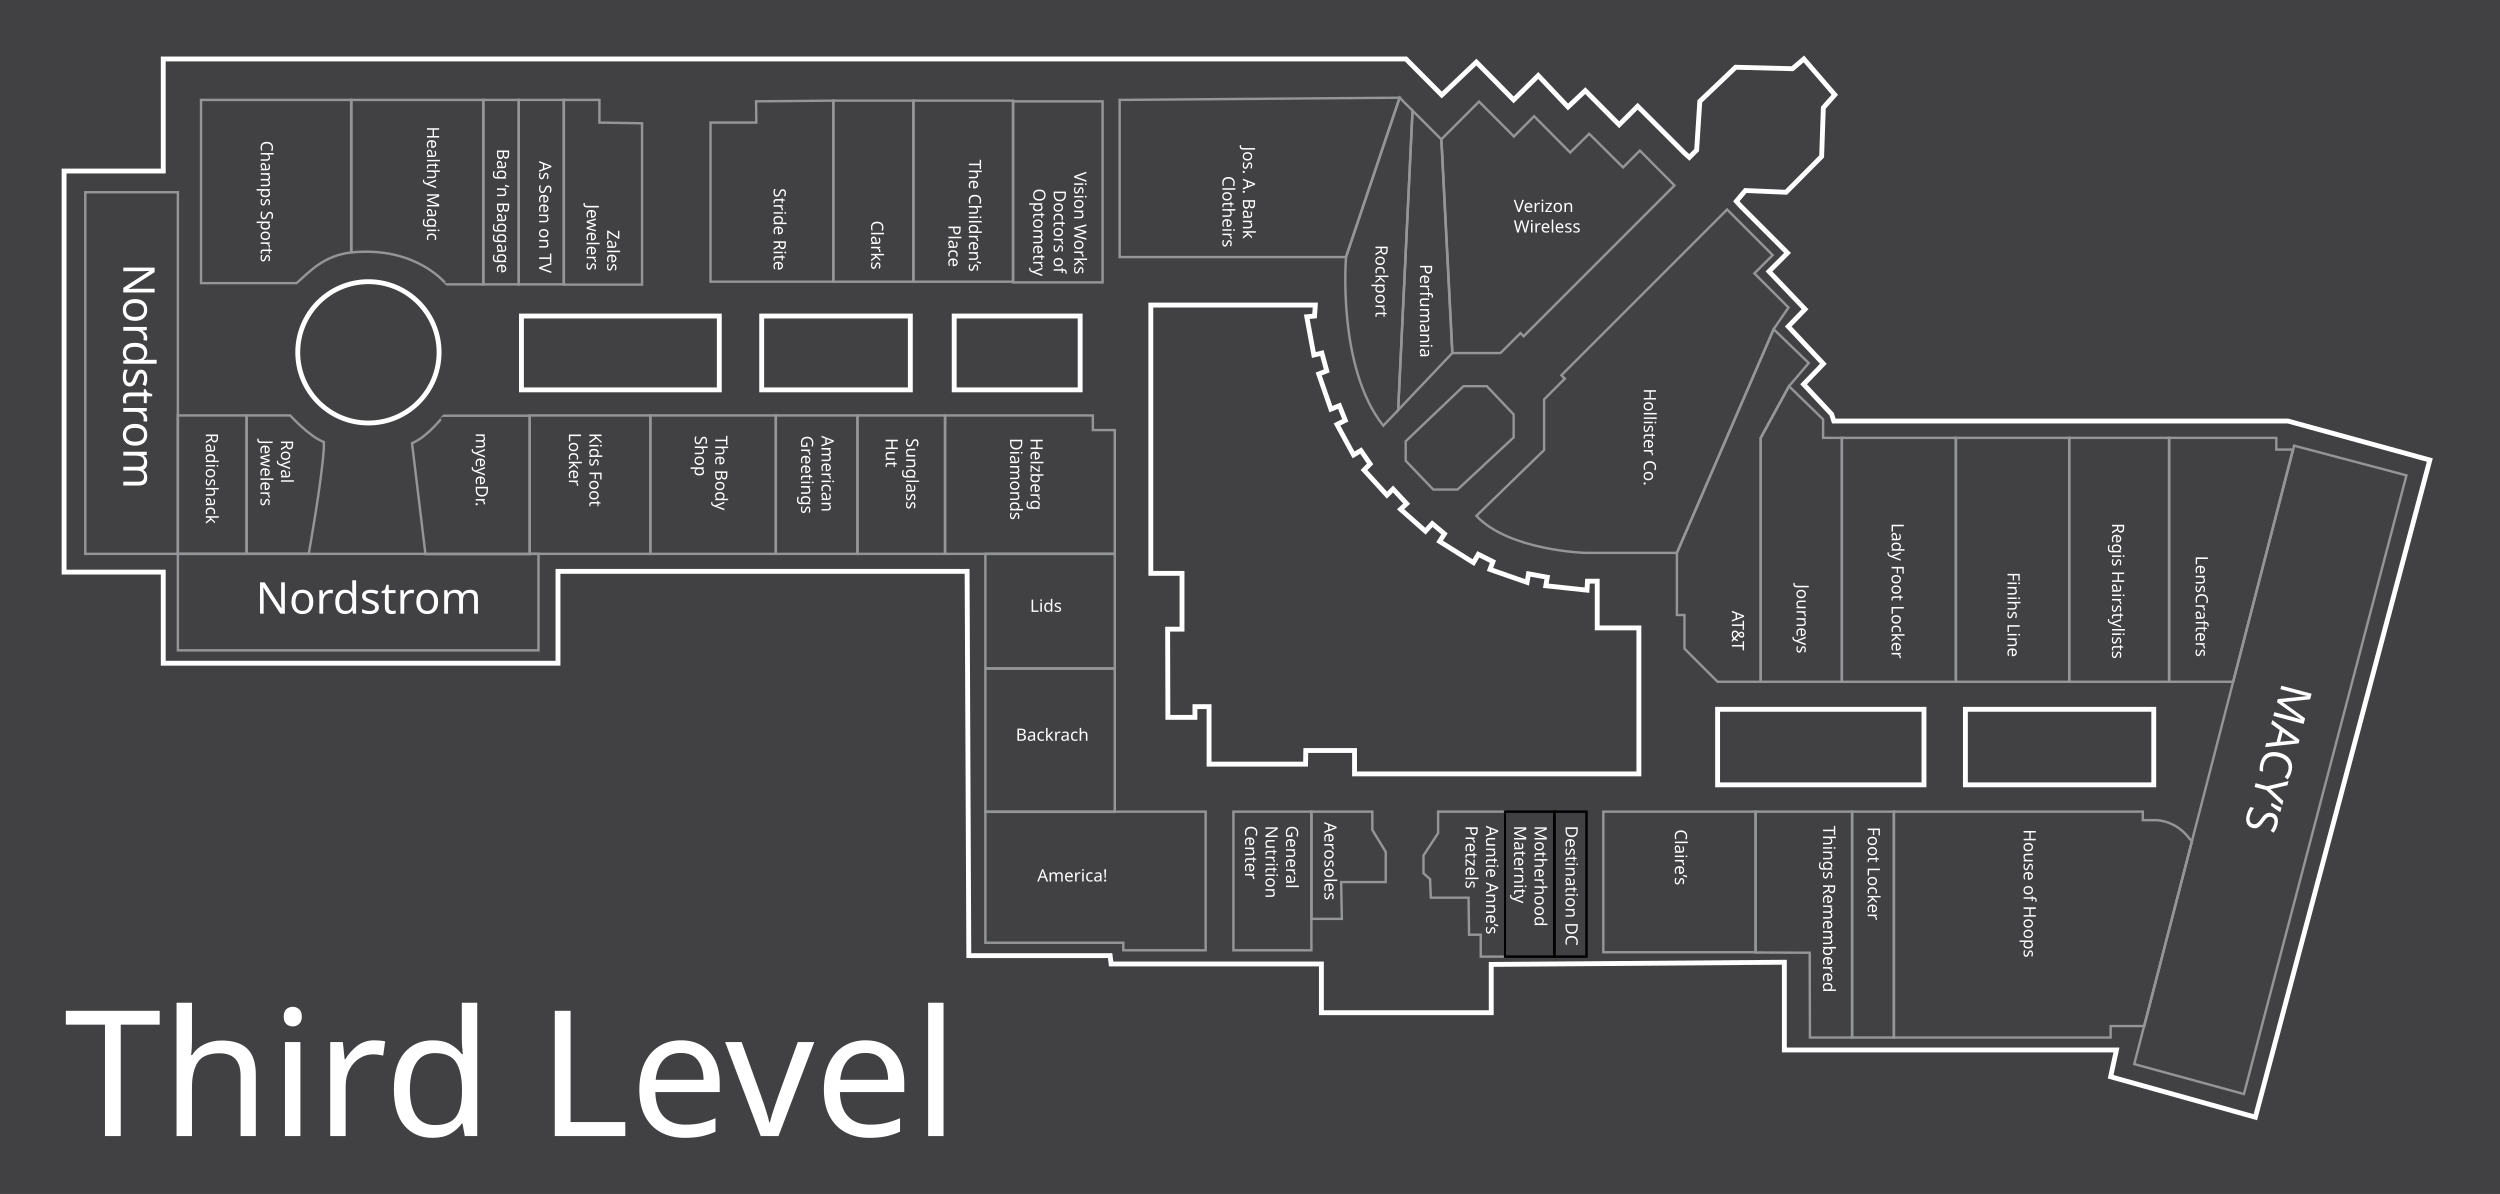
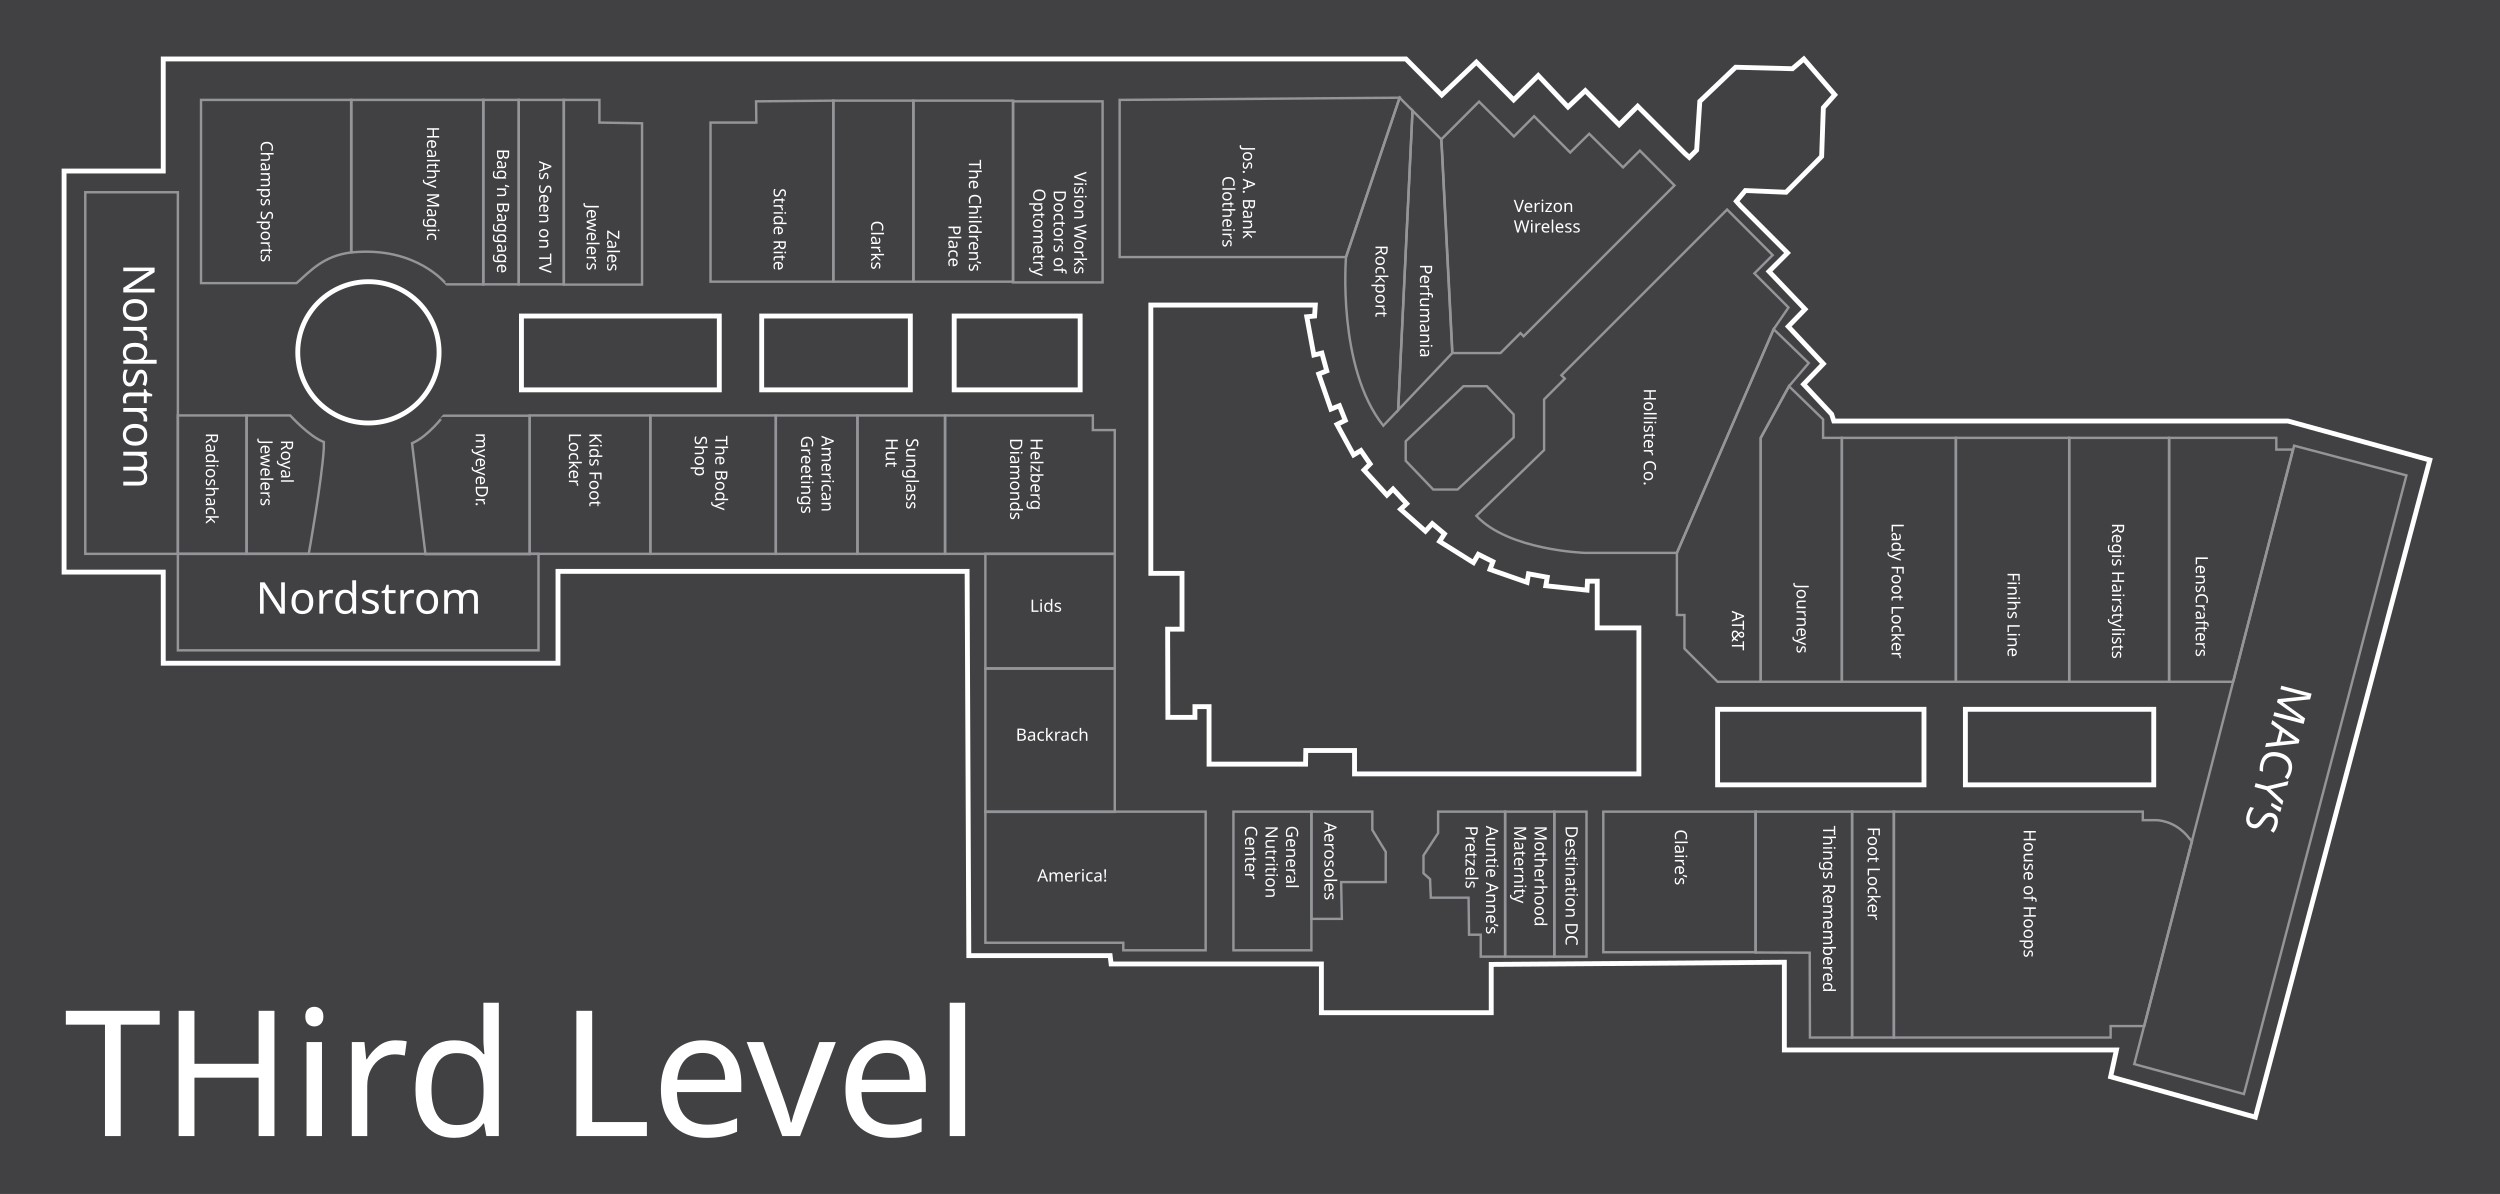
<svg xmlns="http://www.w3.org/2000/svg" version="1.1" x="0px" y="0px" viewBox="0 0 1026 490" enable-background="new 0 0 1026 490" xml:space="preserve">
  <g id="_x31_">
    <rect fill="#414042" width="1026" height="490" />
    <rect x="26.3" y="415.9" fill="none" width="570.1" height="180" />
-     <text transform="matrix(1 0 0 1 26.3026 466.2516)" fill="#FFFFFF" font-family="'BebasNeueBold'" font-size="72">Third Level</text>
+     <text transform="matrix(1 0 0 1 26.3026 466.2516)" fill="#FFFFFF" font-family="'BebasNeueBold'" font-size="72">THird Level</text>
    <path fill="none" stroke="#000000" stroke-miterlimit="10" d="M505.1,105.5" />
    <path fill="none" stroke="#000000" stroke-miterlimit="10" d="M171.5,227.3" />
    <path fill="none" stroke="#000000" stroke-miterlimit="10" d="M429,223.4" />
    <path fill="none" stroke="#000000" stroke-miterlimit="10" d="M126.7,227.3" />
    <path fill="none" stroke="#000000" stroke-miterlimit="10" d="M230.2,117.8" />
    <path fill="none" stroke="#000000" stroke-miterlimit="10" d="M228.5,118.4" />
    <path fill="none" stroke="#000000" stroke-width="2" stroke-miterlimit="10" d="M669.2,125.2" />
    <polygon fill="none" stroke="#939598" stroke-miterlimit="10" points="576.9,181.1 576.9,189.1 588.2,200.9 598.2,200.9    621.2,179.5 621.2,170.1 610.2,158.5 600.6,158.5  " />
  </g>
  <g id="Radioshack">
    <rect x="73" y="170.5" fill="none" stroke="#939598" stroke-miterlimit="10" width="28.2" height="56.8" />
    <rect x="75.5" y="177.7" fill="none" width="13.9" height="63.7" />
    <text transform="matrix(0 1 -1 0 84.4795 177.6732)" fill="#FFFFFF" font-family="'HelveticaNeue-Light'" font-size="7">Radioshack</text>
  </g>
  <g id="Royal_Jewelers">
    <path fill="none" stroke="#939598" stroke-miterlimit="10" d="M126.7,227.3h-25.5v-56.8l1.5,0h16.4c0,0,7.7,8.6,13.8,10.9v2.5   C132.1,197.4,126.7,227.3,126.7,227.3" />
    <rect x="106.4" y="180.6" fill="none" width="13.9" height="63.7" />
    <text transform="matrix(0 1 -1 0 115.2979 180.5531)">
      <tspan x="0" y="0" fill="#FFFFFF" font-family="'HelveticaNeue-Light'" font-size="7">Royal</tspan>
      <tspan x="0" y="8.4" fill="#FFFFFF" font-family="'HelveticaNeue-Light'" font-size="7">Jewelers</tspan>
    </text>
  </g>
  <g id="myeyedr">
    <path fill="none" stroke="#939598" stroke-miterlimit="10" d="M169.1,181.9l5.5,45.5h42.8v-56.8c0,0-21.8,0-35.3,0   C182.1,170.5,175.8,179.1,169.1,181.9z" />
    <rect x="186.3" y="177.7" fill="none" width="13.9" height="63.7" />
    <text transform="matrix(0 1 -1 0 195.25 177.6732)" fill="#FFFFFF" font-family="'HelveticaNeue-Light'" font-size="7">myeyeDr.</text>
  </g>
  <g id="Kids_Foot_Locker">
    <rect x="217.4" y="170.5" fill="none" stroke="#939598" stroke-miterlimit="10" width="49.5" height="56.8" />
    <rect x="233" y="177.7" fill="none" width="13.9" height="63.7" />
    <text transform="matrix(0 1 -1 0 241.8799 177.6732)">
      <tspan x="0" y="0" fill="#FFFFFF" font-family="'HelveticaNeue-Light'" font-size="7">Kids Foot</tspan>
      <tspan x="0" y="8.4" fill="#FFFFFF" font-family="'HelveticaNeue-Light'" font-size="7">Locker</tspan>
    </text>
  </g>
  <g id="The_Body_Shop">
    <rect x="266.9" y="170.5" fill="none" stroke="#939598" stroke-miterlimit="10" width="51.5" height="56.8" />
    <rect x="284.6" y="178.8" fill="none" width="13.9" height="63.7" />
    <text transform="matrix(0 1 -1 0 293.5215 178.8031)">
      <tspan x="0" y="0" fill="#FFFFFF" font-family="'HelveticaNeue-Light'" font-size="7">The Body</tspan>
      <tspan x="0" y="8.4" fill="#FFFFFF" font-family="'HelveticaNeue-Light'" font-size="7">Shop</tspan>
    </text>
  </g>
  <g id="American_Greetings">
    <rect x="318.4" y="170.5" fill="none" stroke="#939598" stroke-miterlimit="10" width="33.5" height="56.8" />
    <rect x="328.2" y="178.8" fill="none" width="13.9" height="63.7" />
    <text transform="matrix(0 1 -1 0 337.1553 178.8031)">
      <tspan x="0" y="0" fill="#FFFFFF" font-family="'HelveticaNeue-Light'" font-size="7">American</tspan>
      <tspan x="0" y="8.4" fill="#FFFFFF" font-family="'HelveticaNeue-Light'" font-size="7">Greetings</tspan>
    </text>
  </g>
  <g id="Sunglass_Hut">
    <rect x="351.9" y="170.5" fill="none" stroke="#939598" stroke-miterlimit="10" width="35.9" height="56.8" />
    <rect x="363" y="179.8" fill="none" width="13.9" height="63.7" />
    <text transform="matrix(0 1 -1 0 371.8799 179.8031)">
      <tspan x="0" y="0" fill="#FFFFFF" font-family="'HelveticaNeue-Light'" font-size="7">Sunglass</tspan>
      <tspan x="0" y="8.4" fill="#FFFFFF" font-family="'HelveticaNeue-Light'" font-size="7">Hut</tspan>
    </text>
  </g>
  <g id="Helzberg_Diamonds">
    <polygon fill="none" stroke="#939598" stroke-miterlimit="10" points="457.5,227.3 387.9,227.3 387.9,170.5 448.5,170.5    448.5,176.5 457.5,176.5  " />
    <rect x="414" y="179.8" fill="none" width="13.9" height="63.7" />
    <text transform="matrix(0 1 -1 0 422.9375 179.8031)">
      <tspan x="0" y="0" fill="#FFFFFF" font-family="'HelveticaNeue-Light'" font-size="7">Helzberg</tspan>
      <tspan x="0" y="8.4" fill="#FFFFFF" font-family="'HelveticaNeue-Light'" font-size="7">Diamonds</tspan>
    </text>
  </g>
  <g id="Lids">
    <rect x="404.4" y="227.3" fill="none" stroke="#939598" stroke-miterlimit="10" width="53.1" height="47" />
    <rect x="422.7" y="246.1" fill="none" width="63.7" height="13.9" />
    <text transform="matrix(1 0 0 1 422.7007 251.0995)" fill="#FFFFFF" font-family="'HelveticaNeue-Light'" font-size="7">Lids</text>
  </g>
  <g id="Backrach">
    <rect x="404.4" y="274.4" fill="none" stroke="#939598" stroke-miterlimit="10" width="53.1" height="58.8" />
    <rect x="416.9" y="299" fill="none" width="63.7" height="13.9" />
    <text transform="matrix(1 0 0 1 416.8878 304.0234)" fill="#FFFFFF" font-family="'HelveticaNeue-Light'" font-size="7">Backrach</text>
  </g>
  <g id="America">
    <polygon fill="none" stroke="#939598" stroke-miterlimit="10" points="404.4,333.1 494.8,333.1 494.8,390 461,390 461,386.9    404.4,386.9  " />
    <rect x="425.7" y="356.8" fill="none" width="63.7" height="13.9" />
    <text transform="matrix(1 0 0 1 425.6796 361.7728)" fill="#FFFFFF" font-family="'HelveticaNeue-Light'" font-size="7">America!</text>
  </g>
  <g id="General_Nutrition_Center">
    <rect x="506.2" y="333.1" fill="none" stroke="#939598" stroke-miterlimit="10" width="32" height="56.9" />
    <rect x="502.2" y="338.9" fill="none" width="30.6" height="63.7" />
    <text transform="matrix(0 1 -1 0 527.7705 338.869)">
      <tspan x="0" y="0" fill="#FFFFFF" font-family="'HelveticaNeue-Light'" font-size="7">General</tspan>
      <tspan x="0" y="8.4" fill="#FFFFFF" font-family="'HelveticaNeue-Light'" font-size="7">Nutrition</tspan>
      <tspan x="0" y="16.8" fill="#FFFFFF" font-family="'HelveticaNeue-Light'" font-size="7">Center</tspan>
    </text>
  </g>
  <g id="Aerosoles">
    <polygon fill="none" stroke="#939598" stroke-miterlimit="10" points="550.4,362 550.7,377.1 538.2,377.1 538.2,333.1 563.2,333.1    563.2,340.6 568.7,349.6 568.7,362  " />
    <rect x="534.6" y="337.4" fill="none" width="13.9" height="63.7" />
    <text transform="matrix(0 1 -1 0 543.5205 337.369)" fill="#FFFFFF" font-family="'HelveticaNeue-Light'" font-size="7">Aerosoles</text>
  </g>
  <g id="Auntie_Annes_Pretzels">
    <polygon fill="none" stroke="#939598" stroke-miterlimit="10" points="584.2,358.4 586.9,360.8 587.2,368.4 602.7,368.4    602.9,383.6 607.7,383.6 607.7,392.6 617.7,392.6 617.7,333.1 590.2,333.1 590.2,341.9 584.2,351.1  " />
    <rect x="600.9" y="338.9" fill="none" width="13.9" height="63.7" />
    <text transform="matrix(0 1 -1 0 609.8584 338.869)">
      <tspan x="0" y="0" fill="#FFFFFF" font-family="'HelveticaNeue-Light'" font-size="7">Auntie Anne’s</tspan>
      <tspan x="0" y="8.4" fill="#FFFFFF" font-family="'HelveticaNeue-Light'" font-size="7">Pretzels</tspan>
    </text>
  </g>
  <g id="Motherhood_Maternity">
-     <rect x="617.7" y="333.1" fill="none" stroke="#000000" stroke-miterlimit="10" width="20.2" height="59.5" />
+     <rect x="617.7" y="333.1" fill="none" stroke="#939598" stroke-miterlimit="10" width="20.2" height="59.5" />
    <rect x="620.8" y="338.9" fill="none" width="13.9" height="63.7" />
    <text transform="matrix(0 1 -1 0 629.7705 338.869)">
      <tspan x="0" y="0" fill="#FFFFFF" font-family="'HelveticaNeue-Light'" font-size="7">Motherhood</tspan>
      <tspan x="0" y="8.4" fill="#FFFFFF" font-family="'HelveticaNeue-Light'" font-size="7">Maternity</tspan>
    </text>
  </g>
  <g id="Destination_DC">
-     <rect x="637.9" y="333.1" fill="none" stroke="#000000" stroke-miterlimit="10" width="13.2" height="59.5" />
+     <rect x="637.9" y="333.1" fill="none" stroke="#939598" stroke-miterlimit="10" width="13.2" height="59.5" />
    <rect x="633.6" y="338.9" fill="none" width="13.9" height="63.7" />
    <text transform="matrix(0 1 -1 0 642.5029 338.869)" fill="#FFFFFF" font-family="'HelveticaNeue-Light'" font-size="7">Destination DC</text>
  </g>
  <g id="Claires">
    <rect x="658" y="333.1" fill="none" stroke="#939598" stroke-miterlimit="10" width="62.5" height="57.7" />
    <rect x="678.4" y="340.4" fill="none" width="13.9" height="63.7" />
    <text transform="matrix(0 1 -1 0 687.3604 340.369)" fill="#FFFFFF" font-family="'HelveticaNeue-Light'" font-size="7">Claire’s </text>
  </g>
  <g id="Things_Remembered">
    <polygon fill="none" stroke="#939598" stroke-miterlimit="10" points="742.7,391 742.8,425.8 760.1,425.8 760.1,333.1 720.5,333.1    720.5,390.9  " />
    <rect x="739.2" y="338.9" fill="none" width="13.9" height="63.7" />
    <text transform="matrix(0 1 -1 0 748.1729 338.869)" fill="#FFFFFF" font-family="'HelveticaNeue-Light'" font-size="7">Things Remembered</text>
  </g>
  <g id="Foot_Locker">
    <rect x="760.1" y="333.1" fill="none" stroke="#939598" stroke-miterlimit="10" width="17.2" height="92.7" />
    <rect x="757.6" y="339.4" fill="none" width="13.9" height="63.7" />
    <text transform="matrix(0 1 -1 0 766.5029 339.369)" fill="#FFFFFF" font-family="'HelveticaNeue-Light'" font-size="7">Foot Locker</text>
  </g>
  <g id="House_of_Hoops">
    <path fill="none" stroke="#939598" stroke-miterlimit="10" d="M777.2,425.8h89v-4.7H880l19.6-75.9l-1-1c-6-7.9-13.9-7.6-13.9-7.6   h-5.3v-3.5H777.2L777.2,425.8z" />
    <rect x="821.6" y="340.4" fill="none" width="13.9" height="63.7" />
    <text transform="matrix(0 1 -1 0 830.5029 340.369)" fill="#FFFFFF" font-family="'HelveticaNeue-Light'" font-size="7">House of Hoops</text>
  </g>
  <g id="Macys">
    <polygon fill="none" stroke="#939598" stroke-miterlimit="10" points="920.9,449 875.9,436.7 941,185 941.5,182.9 987.6,195.1  " />
    <rect x="870.5" y="306.5" transform="matrix(-0.2551 0.9669 -0.9669 -0.2551 1467.548 -480.5158)" fill="none" width="96.8" height="37.1" />
    <text transform="matrix(-0.2551 0.9669 -0.9669 -0.2551 936.6967 279.7223)" fill="#FFFFFF" font-family="'HelveticaNeue-Light'" font-size="18">MACY’S</text>
  </g>
  <g id="Lens_Crafters">
    <polyline fill="none" stroke="#939598" stroke-miterlimit="10" points="916.5,279.8 890.2,279.8 890.2,179.7 934.2,179.7    934.2,184.5 941,184.5 916.5,279.8  " />
    <rect x="892.2" y="202.8" fill="none" width="13.9" height="63.7" />
    <text transform="matrix(0 1 -1 0 901.1104 228.0917)" fill="#FFFFFF" font-family="'HelveticaNeue-Light'" font-size="7">LensCrafters</text>
  </g>
  <g id="Regis_Hairstylists">
    <rect x="849.2" y="179.7" fill="none" stroke="#939598" stroke-miterlimit="10" width="41" height="100.1" />
    <rect x="857.8" y="202" fill="none" width="13.9" height="63.7" />
    <text transform="matrix(0 1 -1 0 866.7529 214.7106)" fill="#FFFFFF" font-family="'HelveticaNeue-Light'" font-size="7">Regis Hairstylists</text>
  </g>
  <g id="Finish_Line">
    <rect x="802.7" y="179.7" fill="none" stroke="#939598" stroke-miterlimit="10" width="46.5" height="100.1" />
    <rect x="815" y="202.8" fill="none" width="13.9" height="63.7" />
    <text transform="matrix(0 1 -1 0 823.8955 234.8397)" fill="#FFFFFF" font-family="'HelveticaNeue-Light'" font-size="7">Finihs Line</text>
  </g>
  <g id="Lady_Foot_Locker">
    <rect x="755.9" y="179.7" fill="none" stroke="#939598" stroke-miterlimit="10" width="46.8" height="100.1" />
    <rect x="767.4" y="203.8" fill="none" width="13.9" height="63.7" />
    <text transform="matrix(0 1 -1 0 776.3076 214.6854)" fill="#FFFFFF" font-family="'HelveticaNeue-Light'" font-size="7">Lady Foot Locker</text>
  </g>
  <g id="AT_and_T">
    <polygon fill="none" stroke="#939598" stroke-miterlimit="10" points="688.2,226.9 688.2,252.4 691.3,252.4 691.3,266.2    704.9,279.8 720.9,279.8 722.6,279.8 722.6,179.7 734.2,158.5 742.3,149 727.9,135.1  " />
    <rect x="701.8" y="203.4" fill="none" width="13.9" height="63.7" />
    <text transform="matrix(0 1 -1 0 710.7529 250.6438)" fill="#FFFFFF" font-family="'HelveticaNeue-Light'" font-size="7">AT&amp;T</text>
  </g>
  <g id="Journeys">
    <polygon fill="none" stroke="#939598" stroke-miterlimit="10" points="722.6,279.8 755.9,279.8 755.9,179.7 748.2,179.7    748.2,172.1 734.2,158.5 722.6,179.7  " />
    <rect x="728.4" y="203.4" fill="none" width="13.9" height="63.7" />
    <text transform="matrix(0 1 -1 0 737.3076 239.759)" fill="#FFFFFF" font-family="'HelveticaNeue-Light'" font-size="7">Journeys</text>
  </g>
  <g id="Outline">
    <rect x="806.6" y="291.1" fill="none" stroke="#FFFFFF" stroke-width="2" stroke-miterlimit="10" width="77.3" height="31" />
    <rect x="704.9" y="291.1" fill="none" stroke="#FFFFFF" stroke-width="2" stroke-miterlimit="10" width="84.7" height="31" />
    <rect x="214" y="129.7" fill="none" stroke="#FFFFFF" stroke-width="2" stroke-miterlimit="10" width="81.2" height="30.3" />
    <rect x="312.6" y="129.7" fill="none" stroke="#FFFFFF" stroke-width="2" stroke-miterlimit="10" width="61" height="30.3" />
    <rect x="391.6" y="129.7" fill="none" stroke="#FFFFFF" stroke-width="2" stroke-miterlimit="10" width="51.7" height="30.3" />
    <circle fill="none" stroke="#FFFFFF" stroke-width="2" stroke-miterlimit="10" cx="151.2" cy="144.6" r="29" />
    <polygon fill="none" stroke="#FFFFFF" stroke-width="2" stroke-miterlimit="10" points="536,125.2 472.3,125.2 472.3,235.3    485.1,235.3 485.1,258.2 479.2,258.2 479.3,294.4 490.4,294.4 490.4,290 496.2,290 496.2,294.4 496.2,313.6 535.8,313.6 535.9,308    555.9,308 555.9,317.6 672.6,317.6 672.6,257.7 655.5,257.7 655.5,238.5 651.5,238.5 651.3,242.2 634.4,240.4 635,236.9    627.3,235.5 626.7,239 611.5,233.7 612.7,230.5 606.7,227.5 604.7,230.9 590.8,222.2 592.8,219.1 587.8,214.9 585,218 574.8,209    577.3,206.7 571.7,200.7 569.2,203.2 559.8,192.9 562.3,190.4 558.5,184.9 555.5,186.7 548.7,174.2 552.1,172.5 549.7,166.5    546.2,167.9 541.2,153.5 544.5,152.2 542.5,144.9 539.2,145.7 536.3,130 539.5,129.7 539.8,125.2  " />
    <polygon fill="none" stroke="#FFFFFF" stroke-width="2" stroke-miterlimit="10" points="751.7,170 740.2,157.7 748.3,149.3    733.9,134 740.8,126.9 726,111.4 733.6,103.8 714.2,84.4 712.6,82.6 716.3,78.2 733,78.9 747.6,64.2 748.3,44.2 753,38.9    740.3,24.2 735.6,28.2 712.3,27.6 697.6,41.6 696.3,61.6 693.3,64.6 691.5,63 672.1,43.6 664.5,51.2 650.6,37.2 643.5,43.9    631.3,31 621.2,41 605.9,25.5 591.7,39 577,24.2 67,24.2 67,70.2 26.3,70.2 26.3,234.8 67,234.8 67,272.2 229,272.2 229,234.5    396.9,234.5 397.6,392.2 455.6,392.2 456,395.6 542.3,395.6 542.3,415.6 612,415.6 612,395.8 732.3,394.9 732.3,430.9 868.6,430.9    866.2,441.9 925.6,458.5 997.2,188.8 939,172.8 752.6,172.8  " />
  </g>
  <g id="Verizon_Wireless">
    <polygon fill="none" stroke="#939598" stroke-miterlimit="10" points="596,144.9 615.8,144.9 624,136.7 625.3,138 687.2,76.1    673,61.8 666.1,68.7 652.2,54.9 644.4,62.6 629.6,47.7 621.3,56 607,41.7 591.5,57.2  " />
    <rect x="621.2" y="82" fill="none" width="63.7" height="38.2" />
    <text transform="matrix(1 0 0 1 621.2219 87.0158)">
      <tspan x="0" y="0" fill="#FFFFFF" font-family="'HelveticaNeue-Light'" font-size="7">Verizon</tspan>
      <tspan x="0" y="8.4" fill="#FFFFFF" font-family="'HelveticaNeue-Light'" font-size="7">Wireless</tspan>
    </text>
  </g>
  <g id="Rockport">
    <path fill="none" stroke="#939598" stroke-miterlimit="10" d="M579.7,45.4l-5.3-5.3l-22,65.4c0,0-3.7,45.3,15.3,69.2l6.1-6.4   L579.7,45.4z" />
    <rect x="531.3" y="64.8" fill="none" width="38.2" height="63.7" />
    <text transform="matrix(0 1 -1 0 564.5029 100.5551)" fill="#FFFFFF" font-family="'HelveticaNeue-Light'" font-size="7">Rockport</text>
  </g>
  <g id="Jos_A_Bank">
    <polygon fill="none" stroke="#939598" stroke-miterlimit="10" points="459.5,105.5 459.5,41 574.4,40.1 552.4,105.5 505.1,105.5     " />
    <rect x="476.8" y="35" fill="none" width="38.2" height="63.7" />
    <text transform="matrix(0 1 -1 0 510.0811 60.1185)">
      <tspan x="0" y="0" fill="#FFFFFF" font-family="'HelveticaNeue-Light'" font-size="7">Jos. A. Bank</tspan>
      <tspan x="12.1" y="8.4" fill="#FFFFFF" font-family="'HelveticaNeue-Light'" font-size="7">Clotheirs</tspan>
    </text>
  </g>
  <g id="Vision_Works_Docotors_of_Optometry">
    <rect x="415.7" y="41.6" fill="none" stroke="#939598" stroke-miterlimit="10" width="36.8" height="74.3" />
    <rect x="407.6" y="45.8" fill="none" width="38.2" height="63.7" />
    <text transform="matrix(0 1 -1 0 440.8379 70.448)">
      <tspan x="0" y="0" fill="#FFFFFF" font-family="'HelveticaNeue-Light'" font-size="7">Vision Works</tspan>
      <tspan x="7.5" y="8.4" fill="#FFFFFF" font-family="'HelveticaNeue-Light'" font-size="7">Doctors of</tspan>
      <tspan x="6.9" y="16.8" fill="#FFFFFF" font-family="'HelveticaNeue-Light'" font-size="7">Optometry</tspan>
    </text>
  </g>
  <g id="Perfumania">
    <polygon fill="none" stroke="#939598" stroke-miterlimit="10" points="573.8,168.3 596,144.9 596,143 591.8,61.5 591.5,57.2    579.7,45.4  " />
    <rect x="573.8" y="78.7" fill="none" width="13.9" height="63.7" />
    <text transform="matrix(0 1 -1 0 582.7529 108.4283)" fill="#FFFFFF" font-family="'HelveticaNeue-Light'" font-size="7">Perfumania</text>
  </g>
  <g id="The_Children_x27_s_Place">
    <rect x="374.9" y="41.3" fill="none" stroke="#939598" stroke-miterlimit="10" width="40.9" height="74.3" />
    <rect x="388" y="45.3" fill="none" width="14.7" height="63.7" />
    <text transform="matrix(0 1 -1 0 397.627 65.532)">
      <tspan x="0" y="0" fill="#FFFFFF" font-family="'HelveticaNeue-Light'" font-size="7">The Children’s</tspan>
      <tspan x="26.8" y="8.4" fill="#FFFFFF" font-family="'HelveticaNeue-Light'" font-size="7">Place</tspan>
    </text>
  </g>
  <g id="Stride_Rite">
    <polygon fill="none" stroke="#939598" stroke-miterlimit="10" points="342,115.6 291.6,115.6 291.6,50.3 310.4,50.3 310.3,41.6    342,41.3  " />
    <rect x="307.8" y="44.8" fill="none" width="14.7" height="63.7" />
    <text transform="matrix(0 1 -1 0 317.5049 77.2195)" fill="#FFFFFF" font-family="'HelveticaNeue-Light'" font-size="7">Stride Rite</text>
  </g>
  <g id="Clarks">
    <rect x="342" y="41.3" fill="none" stroke="#939598" stroke-miterlimit="10" width="32.8" height="74.3" />
    <rect x="347.8" y="45.8" fill="none" width="14.7" height="63.7" />
    <text transform="matrix(0 1 -1 0 357.5049 90.5388)" fill="#FFFFFF" font-family="'HelveticaNeue-Light'" font-size="7">Clarks</text>
  </g>
  <g id="Nordstrom">
    <rect x="35" y="78.9" fill="none" stroke="#939598" stroke-miterlimit="10" width="38" height="148.4" />
    <rect x="73" y="227.3" fill="none" stroke="#939598" stroke-miterlimit="10" width="148" height="39.6" />
    <rect x="105" y="239" fill="none" width="96.8" height="37.1" />
    <text transform="matrix(1 0 0 1 104.9662 251.8387)" fill="#FFFFFF" font-family="'HelveticaNeue-Light'" font-size="18">Nordstrom</text>
    <rect x="26.3" y="108.1" fill="none" width="37.1" height="96.8" />
    <text transform="matrix(0 1 -1 0 50.5957 108.0769)" fill="#FFFFFF" font-family="'HelveticaNeue-Light'" font-size="18">Nordstrom</text>
  </g>
  <g id="Champs_Sports">
    <path fill="none" stroke="#939598" stroke-miterlimit="10" d="M116.7,116.2H82.5V41h61.6v62.6c-11.4,1.4-16.8,7.7-22.4,12.6H116.7z   " />
    <rect x="97.3" y="57.8" fill="none" width="14.7" height="63.7" />
    <text transform="matrix(0 1 -1 0 107.001 57.7858)" fill="#FFFFFF" font-family="'HelveticaNeue-Light'" font-size="7">Champs Sports</text>
  </g>
  <g id="Healthy_Magic">
    <path fill="none" stroke="#939598" stroke-miterlimit="10" d="M144.2,103.6V41h54.2v75.7h-15.1   C183.2,116.8,171.2,100.9,144.2,103.6" />
    <rect x="165.6" y="51.9" fill="none" width="14.7" height="63.7" />
    <text transform="matrix(0 1 -1 0 175.2246 51.941)" fill="#FFFFFF" font-family="'HelveticaNeue-Light'" font-size="7">Healthy Magic</text>
  </g>
  <g id="Bag_n_Baggage">
    <rect x="198.3" y="41" fill="none" stroke="#939598" stroke-miterlimit="10" width="14.6" height="75.7" />
    <rect x="194.3" y="61.1" fill="none" width="14.7" height="63.7" />
    <text transform="matrix(0 1 -1 0 203.9531 61.1191)" fill="#FFFFFF" font-family="'HelveticaNeue-Light'" font-size="7">Bag ‘n Baggage</text>
  </g>
  <g id="As_Seen_on_TV">
    <rect x="212.9" y="41" fill="none" stroke="#939598" stroke-miterlimit="10" width="18.5" height="75.7" />
    <rect x="211.6" y="66.1" fill="none" width="14.7" height="63.7" />
    <text transform="matrix(0 1 -1 0 221.2656 66.0853)" fill="#FFFFFF" font-family="'HelveticaNeue-Light'" font-size="7">As Seen on TV</text>
  </g>
  <g id="Zales_Jewelers">
    <polygon fill="none" stroke="#939598" stroke-miterlimit="10" points="231.4,116.8 263.5,116.8 263.5,50.6 246,50.3 246,41    231.4,41  " />
    <rect x="239.5" y="46.6" fill="none" width="14.7" height="63.7" />
    <text transform="matrix(0 1 -1 0 249.1719 94.3546)">
      <tspan x="0" y="0" fill="#FFFFFF" font-family="'HelveticaNeue-Light'" font-size="7">Zales</tspan>
      <tspan x="-10.5" y="8.4" fill="#FFFFFF" font-family="'HelveticaNeue-Light'" font-size="7">Jewelers</tspan>
    </text>
  </g>
  <g id="Hollister">
    <path fill="none" stroke="#939598" stroke-miterlimit="10" d="M727.9,135.1l6.1-8.9L720,112.2l7.5-7.5L708.8,86l-68,68l1.4,1.4   l-8.5,8.5v20.8l-27.8,27c13.2,14.2,44.5,15.2,44.5,15.2h37.8L727.9,135.1z" />
    <rect x="665.7" y="132.5" fill="none" width="13.9" height="63.7" />
    <text transform="matrix(0 1 -1 0 674.6025 159.4557)" fill="#FFFFFF" font-family="'HelveticaNeue-Light'" font-size="7">Hollister Co.</text>
  </g>
</svg>
